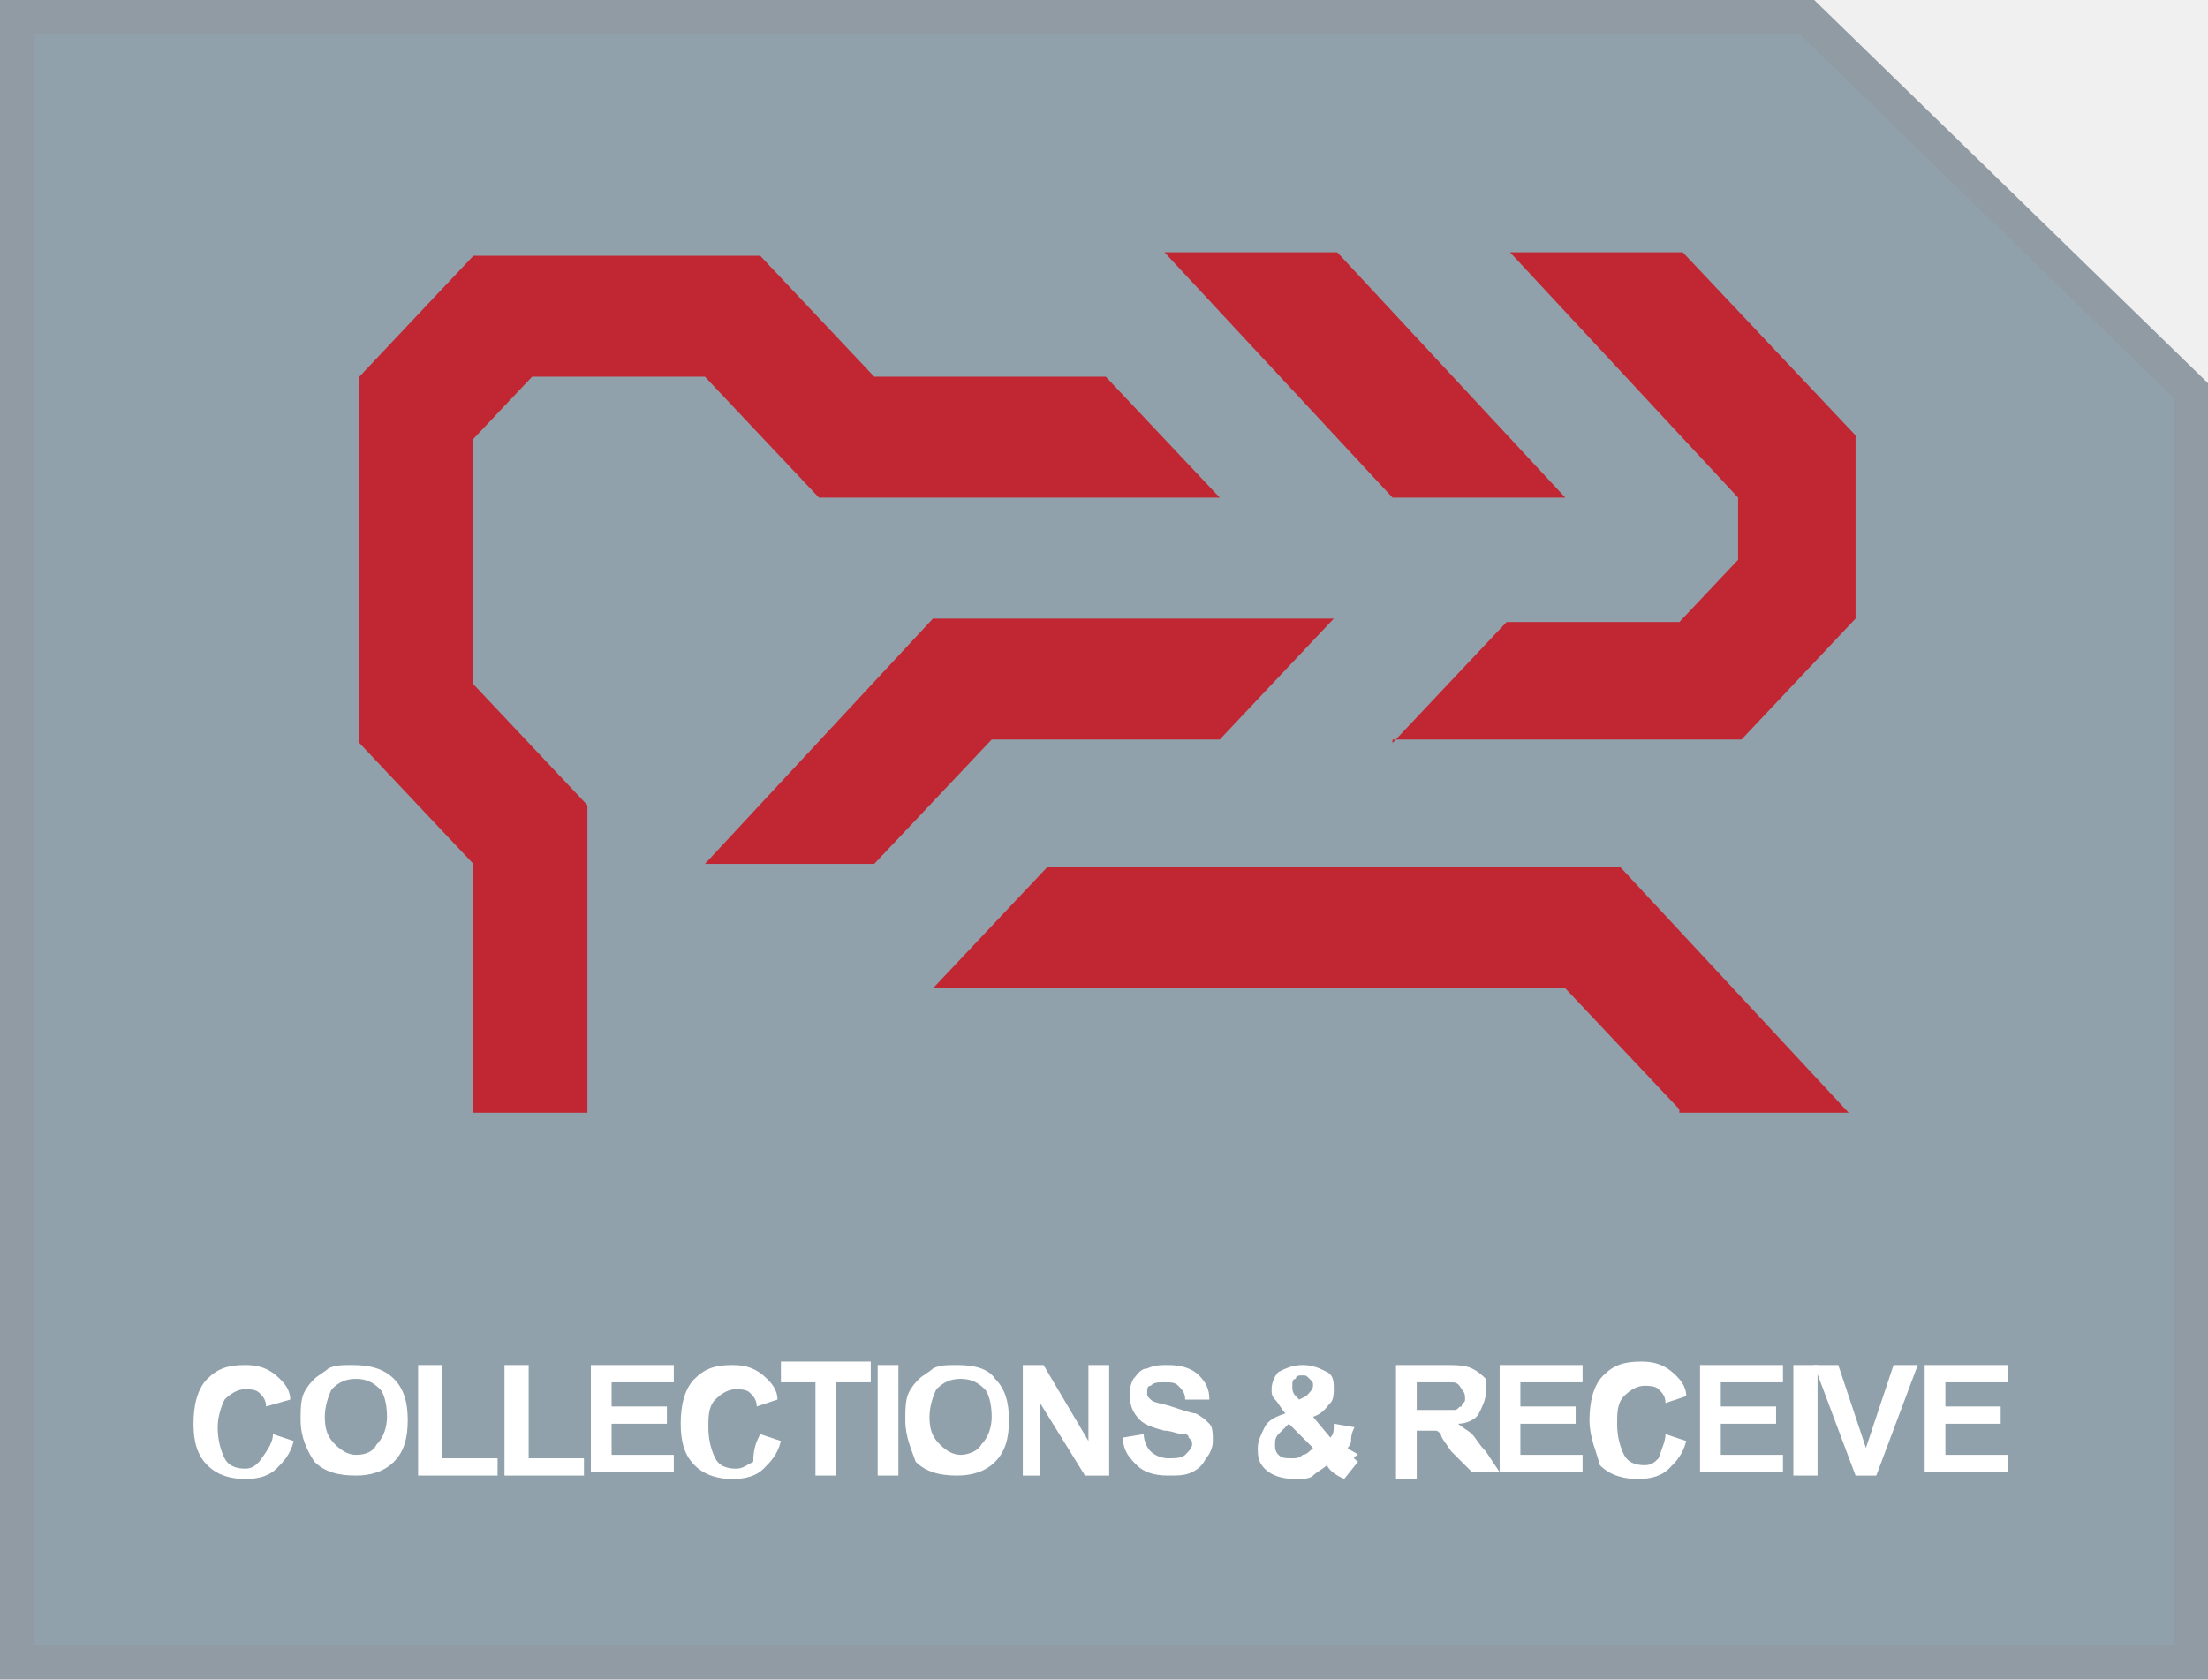
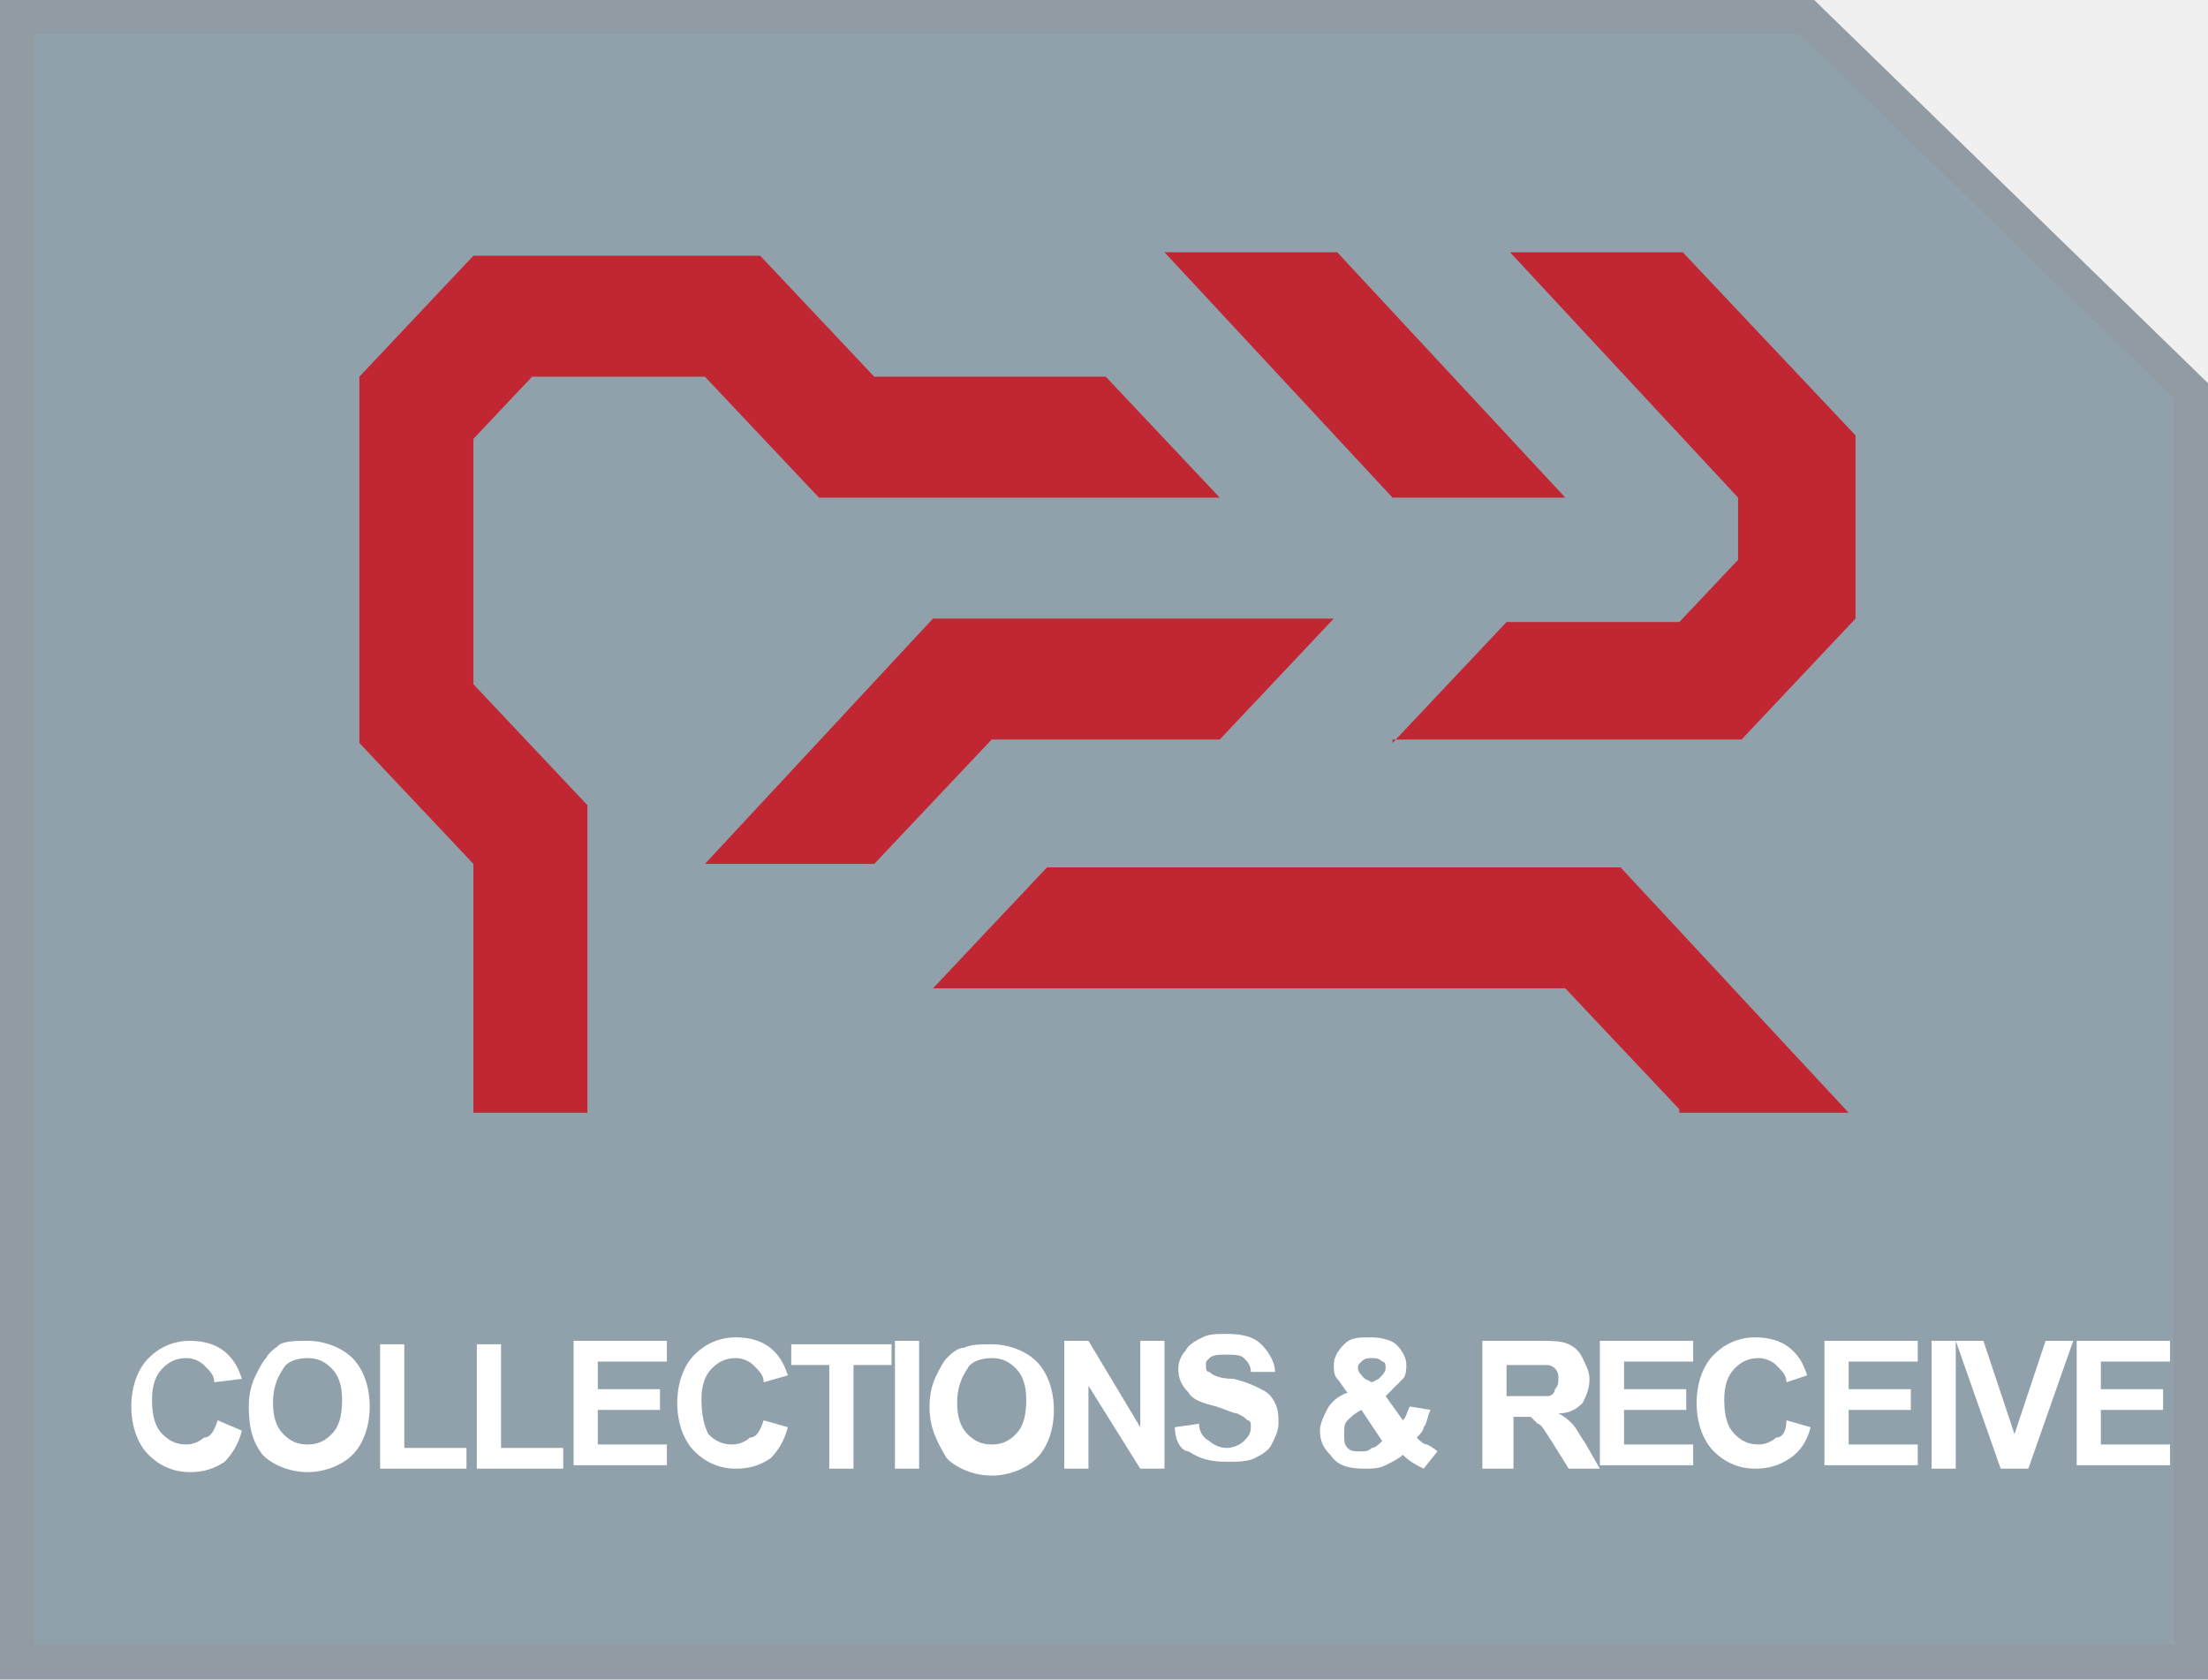
<svg xmlns="http://www.w3.org/2000/svg" version="1.1" x="0px" y="0px" viewBox="0 0 63.9 48.6" enable-background="new 0 0 63.9 48.6" xml:space="preserve">
  <pattern x="332.6" y="-310.3" width="74.3" height="71.1" patternUnits="userSpaceOnUse" id="New_Pattern_Swatch_4" viewBox="0 -71.1 74.3 71.1" overflow="visible">
    <g>
      <polygon fill="none" points="0,0 74.3,0 74.3,-71.1 0,-71.1   " />
      <polygon fill="#001B30" points="74.3,0 0,0 0,-71.1 74.3,-71.1   " />
    </g>
  </pattern>
  <g id="Bacground">
</g>
  <g id="ICONS" display="none">
</g>
  <g id="Line_work">
</g>
  <g id="Logo">
</g>
  <g id="ICONS_in_SITU">
    <g>
-       <polygon opacity="0.4" fill="#032B44" stroke="url(#New_Pattern_Swatch_4)" stroke-miterlimit="10" points="63.4,48.1 0.5,48.1     0.5,0.5 52.3,0.5 52.3,0.5 63.4,11.3   " />
      <g>
+         <polygon opacity="0.4" fill="#032B44" stroke="url(#New_Pattern_Swatch_4)" stroke-miterlimit="10" points="63.4,48.1 0.5,48.1      0.5,0.5 52.3,0.5 52.3,0.5 63.4,11.3    " />
        <g>
-           <path fill="#FFFFFF" d="M7.9,41.5l0.6,0.2c-0.1,0.4-0.3,0.6-0.5,0.8c-0.2,0.2-0.5,0.3-0.9,0.3c-0.4,0-0.8-0.1-1.1-0.4      c-0.3-0.3-0.4-0.7-0.4-1.2c0-0.5,0.1-1,0.4-1.3c0.3-0.3,0.6-0.4,1.1-0.4c0.4,0,0.7,0.1,1,0.4c0.1,0.1,0.3,0.3,0.3,0.6l-0.7,0.2      c0-0.2-0.1-0.3-0.2-0.4c-0.1-0.1-0.3-0.1-0.4-0.1c-0.2,0-0.4,0.1-0.6,0.3c-0.1,0.2-0.2,0.5-0.2,0.8c0,0.4,0.1,0.7,0.2,0.9      c0.1,0.2,0.3,0.3,0.6,0.3c0.2,0,0.3-0.1,0.4-0.2C7.8,41.9,7.9,41.7,7.9,41.5z" />
-           <path fill="#FFFFFF" d="M8.7,41.1c0-0.3,0-0.6,0.1-0.8c0.1-0.2,0.2-0.3,0.3-0.4c0.1-0.1,0.3-0.2,0.4-0.3      c0.2-0.1,0.4-0.1,0.7-0.1c0.5,0,0.9,0.1,1.2,0.4c0.3,0.3,0.4,0.7,0.4,1.2c0,0.5-0.1,0.9-0.4,1.2c-0.3,0.3-0.7,0.4-1.1,0.4      c-0.5,0-0.9-0.1-1.2-0.4C8.9,42,8.7,41.6,8.7,41.1z M9.4,41c0,0.4,0.1,0.6,0.3,0.8c0.2,0.2,0.4,0.3,0.6,0.3      c0.3,0,0.5-0.1,0.6-0.3c0.2-0.2,0.3-0.5,0.3-0.8c0-0.4-0.1-0.7-0.2-0.8c-0.2-0.2-0.4-0.3-0.7-0.3c-0.3,0-0.5,0.1-0.7,0.3      C9.5,40.4,9.4,40.7,9.4,41z" />
-           <path fill="#FFFFFF" d="M12.1,42.7v-3.2h0.7v2.7h1.6v0.5H12.1z" />
-           <path fill="#FFFFFF" d="M14.6,42.7v-3.2h0.7v2.7h1.6v0.5H14.6z" />
-           <path fill="#FFFFFF" d="M17.1,42.7v-3.2h2.4V40h-1.8v0.7h1.6v0.5h-1.6v0.9h1.8v0.5H17.1z" />
-           <path fill="#FFFFFF" d="M22,41.5l0.6,0.2c-0.1,0.4-0.3,0.6-0.5,0.8c-0.2,0.2-0.5,0.3-0.9,0.3c-0.4,0-0.8-0.1-1.1-0.4      c-0.3-0.3-0.4-0.7-0.4-1.2c0-0.5,0.1-1,0.4-1.3c0.3-0.3,0.6-0.4,1.1-0.4c0.4,0,0.7,0.1,1,0.4c0.1,0.1,0.3,0.3,0.3,0.6l-0.6,0.2      c0-0.2-0.1-0.3-0.2-0.4c-0.1-0.1-0.3-0.1-0.4-0.1c-0.2,0-0.4,0.1-0.6,0.3c-0.2,0.2-0.2,0.5-0.2,0.8c0,0.4,0.1,0.7,0.2,0.9      c0.1,0.2,0.3,0.3,0.6,0.3c0.2,0,0.3-0.1,0.5-0.2C21.8,41.9,21.9,41.7,22,41.5z" />
-           <path fill="#FFFFFF" d="M23.6,42.7V40h-1v-0.6h2.6V40h-1v2.7H23.6z" />
-           <path fill="#FFFFFF" d="M25.4,42.7v-3.2H26v3.2H25.4z" />
-           <path fill="#FFFFFF" d="M26.2,41.1c0-0.3,0-0.6,0.1-0.8c0.1-0.2,0.2-0.3,0.3-0.4c0.1-0.1,0.3-0.2,0.4-0.3      c0.2-0.1,0.4-0.1,0.7-0.1c0.5,0,0.9,0.1,1.1,0.4c0.3,0.3,0.4,0.7,0.4,1.2c0,0.5-0.1,0.9-0.4,1.2c-0.3,0.3-0.7,0.4-1.1,0.4      c-0.5,0-0.9-0.1-1.2-0.4C26.4,42,26.2,41.6,26.2,41.1z M26.9,41c0,0.4,0.1,0.6,0.3,0.8c0.2,0.2,0.4,0.3,0.6,0.3s0.5-0.1,0.6-0.3      c0.2-0.2,0.3-0.5,0.3-0.8c0-0.4-0.1-0.7-0.2-0.8c-0.2-0.2-0.4-0.3-0.7-0.3s-0.5,0.1-0.7,0.3C27,40.4,26.9,40.7,26.9,41z" />
-           <path fill="#FFFFFF" d="M29.6,42.7v-3.2h0.6l1.3,2.2v-2.2h0.6v3.2h-0.7l-1.3-2.1v2.1H29.6z" />
-           <path fill="#FFFFFF" d="M32.5,41.6l0.6-0.1c0,0.2,0.1,0.4,0.2,0.5c0.1,0.1,0.3,0.2,0.5,0.2c0.2,0,0.4,0,0.5-0.1      c0.1-0.1,0.2-0.2,0.2-0.3c0-0.1,0-0.1-0.1-0.2c0-0.1-0.1-0.1-0.2-0.1c-0.1,0-0.3-0.1-0.5-0.1c-0.4-0.1-0.6-0.2-0.7-0.3      c-0.2-0.2-0.3-0.4-0.3-0.7c0-0.2,0-0.3,0.1-0.5c0.1-0.1,0.2-0.3,0.4-0.3c0.2-0.1,0.4-0.1,0.6-0.1c0.4,0,0.7,0.1,0.9,0.3      c0.2,0.2,0.3,0.4,0.3,0.7l-0.7,0c0-0.2-0.1-0.3-0.2-0.4c-0.1-0.1-0.2-0.1-0.4-0.1c-0.2,0-0.3,0-0.4,0.1c-0.1,0-0.1,0.1-0.1,0.2      c0,0.1,0,0.1,0.1,0.2c0.1,0.1,0.3,0.1,0.6,0.2c0.3,0.1,0.6,0.2,0.7,0.2c0.2,0.1,0.3,0.2,0.4,0.3c0.1,0.1,0.1,0.3,0.1,0.5      c0,0.2-0.1,0.4-0.2,0.5c-0.1,0.2-0.2,0.3-0.4,0.4c-0.2,0.1-0.4,0.1-0.7,0.1c-0.4,0-0.7-0.1-0.9-0.3C32.7,42.2,32.5,42,32.5,41.6      z" />
-           <path fill="#FFFFFF" d="M39.3,42.3l-0.4,0.5c-0.2-0.1-0.4-0.2-0.5-0.4c-0.1,0.1-0.3,0.2-0.4,0.3c-0.1,0.1-0.3,0.1-0.5,0.1      c-0.4,0-0.7-0.1-0.9-0.3c-0.2-0.2-0.2-0.4-0.2-0.6c0-0.2,0.1-0.4,0.2-0.6c0.1-0.2,0.3-0.3,0.6-0.4c-0.1-0.1-0.2-0.3-0.3-0.4      c-0.1-0.1-0.1-0.2-0.1-0.3c0-0.2,0.1-0.4,0.2-0.5c0.2-0.1,0.4-0.2,0.7-0.2c0.3,0,0.5,0.1,0.7,0.2c0.2,0.1,0.2,0.3,0.2,0.5      c0,0.1,0,0.3-0.1,0.4c-0.1,0.1-0.2,0.3-0.5,0.4l0.5,0.6c0.1-0.1,0.1-0.2,0.1-0.4l0.6,0.1c-0.1,0.2-0.1,0.3-0.1,0.4      c0,0.1-0.1,0.2-0.1,0.2c0.1,0.1,0.2,0.1,0.3,0.2C39.1,42.2,39.2,42.2,39.3,42.3z M37.3,41.2c-0.1,0.1-0.2,0.2-0.3,0.3      c-0.1,0.1-0.1,0.2-0.1,0.3c0,0.1,0,0.2,0.1,0.3c0.1,0.1,0.2,0.1,0.4,0.1c0.1,0,0.2,0,0.3-0.1c0.1,0,0.2-0.1,0.3-0.2L37.3,41.2z       M37.6,40.5l0.2-0.1c0.1-0.1,0.2-0.2,0.2-0.3c0-0.1,0-0.1-0.1-0.2c-0.1-0.1-0.1-0.1-0.2-0.1c-0.1,0-0.2,0-0.2,0.1      c-0.1,0-0.1,0.1-0.1,0.2c0,0.1,0,0.2,0.1,0.3L37.6,40.5z" />
-           <path fill="#FFFFFF" d="M40.4,42.7v-3.2h1.4c0.3,0,0.6,0,0.8,0.1c0.2,0.1,0.3,0.2,0.4,0.3C43,40,43,40.1,43,40.3      c0,0.2-0.1,0.4-0.2,0.6c-0.1,0.2-0.4,0.3-0.6,0.3c0.1,0.1,0.3,0.2,0.4,0.3c0.1,0.1,0.2,0.3,0.4,0.5l0.4,0.6h-0.8L42,42      c-0.2-0.3-0.3-0.4-0.3-0.5c-0.1-0.1-0.1-0.1-0.2-0.1c-0.1,0-0.2,0-0.3,0H41v1.4H40.4z M41,40.8h0.5c0.3,0,0.5,0,0.6,0      c0.1,0,0.1-0.1,0.2-0.1c0-0.1,0.1-0.1,0.1-0.2c0-0.1,0-0.2-0.1-0.3C42.2,40,42.1,40,42,40c-0.1,0-0.2,0-0.5,0H41V40.8z" />
-           <path fill="#FFFFFF" d="M43.4,42.7v-3.2h2.4V40H44v0.7h1.6v0.5H44v0.9h1.8v0.5H43.4z" />
-           <path fill="#FFFFFF" d="M48.2,41.5l0.6,0.2c-0.1,0.4-0.3,0.6-0.5,0.8c-0.2,0.2-0.5,0.3-0.9,0.3c-0.4,0-0.8-0.1-1.1-0.4      C46.2,42,46,41.6,46,41.1c0-0.5,0.1-1,0.4-1.3c0.3-0.3,0.6-0.4,1.1-0.4c0.4,0,0.7,0.1,1,0.4c0.1,0.1,0.3,0.3,0.3,0.6l-0.6,0.2      c0-0.2-0.1-0.3-0.2-0.4c-0.1-0.1-0.3-0.1-0.4-0.1c-0.2,0-0.4,0.1-0.6,0.3c-0.2,0.2-0.2,0.5-0.2,0.8c0,0.4,0.1,0.7,0.2,0.9      c0.1,0.2,0.3,0.3,0.6,0.3c0.2,0,0.3-0.1,0.4-0.2C48.1,41.9,48.2,41.7,48.2,41.5z" />
-           <path fill="#FFFFFF" d="M49.2,42.7v-3.2h2.4V40h-1.8v0.7h1.6v0.5h-1.6v0.9h1.8v0.5H49.2z" />
-           <path fill="#FFFFFF" d="M51.9,42.7v-3.2h0.7v3.2H51.9z" />
-           <path fill="#FFFFFF" d="M53.7,42.7l-1.2-3.2h0.7l0.8,2.4l0.8-2.4h0.7l-1.2,3.2H53.7z" />
-           <path fill="#FFFFFF" d="M55.7,42.7v-3.2h2.4V40h-1.8v0.7h1.6v0.5h-1.6v0.9h1.8v0.5H55.7z" />
+           <path fill="#C12732" d="M13.7,32.1V25l-3.3-3.5V10.9l3.3-3.5H22l3.3,3.5H32l3.3,3.5H23.7l-3.3-3.5h-5l-1.7,1.8v7.1l3.3,3.5v8.9      H13.7z M20.4,25l6.6-7.1h11.6l-3.3,3.5h-6.6L25.3,25H20.4z M48.6,32.1l-3.3-3.5H27l3.3-3.5h16.6l6.6,7.1H48.6z M40.3,14.4      l-6.6-7.1h5l6.6,7.1H40.3z M40.3,21.5l3.3-3.5h5l1.7-1.8v-1.8l-6.6-7.1h5l5,5.3v5.3l-3.3,3.5H40.3z" />
        </g>
      </g>
+     </g>
+     <g>
      <g>
-         <path fill="#C12732" d="M13.7,32.1V25l-3.3-3.5V10.9l3.3-3.5H22l3.3,3.5H32l3.3,3.5H23.7l-3.3-3.5h-5l-1.7,1.8v7.1l3.3,3.5v8.9     H13.7z M20.4,25l6.6-7.1h11.6l-3.3,3.5h-6.6L25.3,25H20.4z M48.6,32.1l-3.3-3.5H27l3.3-3.5h16.6l6.6,7.1H48.6z M40.3,14.4     l-6.6-7.1h5l6.6,7.1H40.3z M40.3,21.5l3.3-3.5h5l1.7-1.8v-1.8l-6.6-7.1h5l5,5.3v5.3l-3.3,3.5H40.3z" />
+         <path fill="#FFFFFF" d="M6.3,41.1L7,41.4c-0.1,0.4-0.3,0.7-0.5,0.9c-0.3,0.2-0.6,0.3-1,0.3c-0.5,0-0.9-0.2-1.2-0.5     c-0.3-0.3-0.5-0.8-0.5-1.4c0-0.6,0.2-1.1,0.5-1.4c0.3-0.3,0.7-0.5,1.2-0.5c0.4,0,0.8,0.1,1.1,0.4c0.2,0.2,0.3,0.4,0.4,0.7L6.2,40     c0-0.2-0.1-0.3-0.3-0.5c-0.1-0.1-0.3-0.2-0.5-0.2c-0.3,0-0.5,0.1-0.7,0.3c-0.2,0.2-0.3,0.5-0.3,0.9c0,0.5,0.1,0.8,0.3,1     c0.2,0.2,0.4,0.3,0.7,0.3c0.2,0,0.4-0.1,0.5-0.2C6.1,41.6,6.2,41.4,6.3,41.1z" />
+         <path fill="#FFFFFF" d="M7.2,40.7c0-0.4,0.1-0.7,0.2-0.9c0.1-0.2,0.2-0.4,0.3-0.5C7.8,39.1,8,39,8.1,38.9     c0.2-0.1,0.5-0.1,0.8-0.1c0.5,0,1,0.2,1.3,0.5c0.3,0.3,0.5,0.8,0.5,1.4c0,0.6-0.2,1.1-0.5,1.4c-0.3,0.3-0.8,0.5-1.3,0.5     c-0.5,0-1-0.2-1.3-0.5C7.3,41.7,7.2,41.3,7.2,40.7z M7.9,40.6c0,0.4,0.1,0.7,0.3,0.9c0.2,0.2,0.4,0.3,0.7,0.3     c0.3,0,0.5-0.1,0.7-0.3c0.2-0.2,0.3-0.5,0.3-1c0-0.4-0.1-0.7-0.3-0.9c-0.2-0.2-0.4-0.3-0.7-0.3c-0.3,0-0.6,0.1-0.7,0.3     C8,39.9,7.9,40.2,7.9,40.6z" />
+         <path fill="#FFFFFF" d="M11,42.5v-3.6h0.7v3h1.8v0.6H11z" />
+         <path fill="#FFFFFF" d="M13.8,42.5v-3.6h0.7v3h1.8v0.6H13.8z" />
+         <path fill="#FFFFFF" d="M16.6,42.5v-3.7h2.7v0.6h-2v0.8h1.8v0.6h-1.8v1h2v0.6H16.6z" />
+         <path fill="#FFFFFF" d="M22.1,41.1l0.7,0.2c-0.1,0.4-0.3,0.7-0.5,0.9c-0.3,0.2-0.6,0.3-1,0.3c-0.5,0-0.9-0.2-1.2-0.5     c-0.3-0.3-0.5-0.8-0.5-1.4c0-0.6,0.2-1.1,0.5-1.4c0.3-0.3,0.7-0.5,1.2-0.5c0.4,0,0.8,0.1,1.1,0.4c0.2,0.2,0.3,0.4,0.4,0.7     L22.1,40c0-0.2-0.1-0.3-0.3-0.5c-0.1-0.1-0.3-0.2-0.5-0.2c-0.3,0-0.5,0.1-0.7,0.3c-0.2,0.2-0.3,0.5-0.3,0.9c0,0.5,0.1,0.8,0.2,1     c0.2,0.2,0.4,0.3,0.7,0.3c0.2,0,0.4-0.1,0.5-0.2C21.9,41.6,22,41.4,22.1,41.1z" />
+         <path fill="#FFFFFF" d="M24,42.5v-3h-1.1v-0.6h2.9v0.6h-1.1v3H24z" />
+         <path fill="#FFFFFF" d="M25.9,42.5v-3.7h0.7v3.7H25.9z" />
+         <path fill="#FFFFFF" d="M26.9,40.7c0-0.4,0.1-0.7,0.2-0.9c0.1-0.2,0.2-0.4,0.3-0.5c0.1-0.1,0.3-0.3,0.5-0.3     c0.2-0.1,0.5-0.1,0.8-0.1c0.5,0,1,0.2,1.3,0.5c0.3,0.3,0.5,0.8,0.5,1.4c0,0.6-0.2,1.1-0.5,1.4c-0.3,0.3-0.8,0.5-1.3,0.5     c-0.5,0-1-0.2-1.3-0.5C27.1,41.7,26.9,41.3,26.9,40.7z M27.7,40.6c0,0.4,0.1,0.7,0.3,0.9c0.2,0.2,0.4,0.3,0.7,0.3     s0.5-0.1,0.7-0.3c0.2-0.2,0.3-0.5,0.3-1c0-0.4-0.1-0.7-0.3-0.9c-0.2-0.2-0.4-0.3-0.7-0.3s-0.6,0.1-0.7,0.3     C27.8,39.9,27.7,40.2,27.7,40.6z" />
+         <path fill="#FFFFFF" d="M30.8,42.5v-3.7h0.7l1.5,2.5v-2.5h0.7v3.7h-0.7l-1.5-2.4v2.4H30.8z" />
+         <path fill="#FFFFFF" d="M34,41.3l0.7-0.1c0,0.2,0.1,0.4,0.3,0.5c0.1,0.1,0.3,0.2,0.5,0.2c0.2,0,0.4-0.1,0.5-0.2     c0.1-0.1,0.2-0.2,0.2-0.4c0-0.1,0-0.2-0.1-0.2c-0.1-0.1-0.1-0.1-0.3-0.2c-0.1,0-0.3-0.1-0.6-0.2c-0.4-0.1-0.7-0.2-0.8-0.4     c-0.2-0.2-0.3-0.4-0.3-0.7c0-0.2,0.1-0.4,0.2-0.5c0.1-0.2,0.3-0.3,0.5-0.4c0.2-0.1,0.4-0.1,0.7-0.1c0.5,0,0.8,0.1,1,0.3     c0.2,0.2,0.4,0.5,0.4,0.8l-0.7,0c0-0.2-0.1-0.3-0.2-0.4c-0.1-0.1-0.3-0.1-0.5-0.1c-0.2,0-0.4,0-0.5,0.1c-0.1,0.1-0.1,0.1-0.1,0.2     c0,0.1,0,0.2,0.1,0.2c0.1,0.1,0.3,0.2,0.7,0.2c0.4,0.1,0.6,0.2,0.8,0.3c0.2,0.1,0.3,0.2,0.4,0.4c0.1,0.2,0.1,0.4,0.1,0.6     c0,0.2-0.1,0.4-0.2,0.6c-0.1,0.2-0.3,0.3-0.5,0.4c-0.2,0.1-0.5,0.1-0.8,0.1c-0.5,0-0.8-0.1-1.1-0.3C34.2,42,34,41.7,34,41.3z" />
+         <path fill="#FFFFFF" d="M41.6,42l-0.4,0.5c-0.2-0.1-0.4-0.2-0.6-0.4c-0.1,0.1-0.3,0.2-0.5,0.3c-0.2,0.1-0.4,0.1-0.6,0.1     c-0.5,0-0.8-0.1-1-0.4c-0.2-0.2-0.3-0.4-0.3-0.7c0-0.2,0.1-0.4,0.2-0.6c0.1-0.2,0.3-0.4,0.6-0.5c-0.1-0.1-0.2-0.3-0.3-0.4     c-0.1-0.1-0.1-0.3-0.1-0.4c0-0.2,0.1-0.4,0.3-0.6c0.2-0.2,0.4-0.2,0.8-0.2c0.3,0,0.6,0.1,0.7,0.2c0.2,0.2,0.3,0.4,0.3,0.6     c0,0.1,0,0.3-0.1,0.4c-0.1,0.1-0.3,0.3-0.5,0.5l0.5,0.7c0.1-0.1,0.1-0.2,0.2-0.4l0.6,0.1c-0.1,0.2-0.1,0.4-0.2,0.5     c0,0.1-0.1,0.2-0.2,0.3c0.1,0.1,0.2,0.2,0.3,0.2C41.5,41.9,41.6,42,41.6,42z M39.4,40.8c-0.2,0.1-0.3,0.2-0.4,0.3     c-0.1,0.1-0.1,0.2-0.1,0.4c0,0.2,0,0.3,0.1,0.4c0.1,0.1,0.2,0.1,0.4,0.1c0.1,0,0.2,0,0.3-0.1c0.1,0,0.2-0.1,0.3-0.2L39.4,40.8z      M39.7,40l0.2-0.1c0.1-0.1,0.2-0.2,0.2-0.3c0-0.1,0-0.2-0.1-0.2c-0.1-0.1-0.2-0.1-0.3-0.1c-0.1,0-0.2,0-0.3,0.1     c-0.1,0.1-0.1,0.1-0.1,0.2c0,0.1,0.1,0.2,0.2,0.3L39.7,40z" />
+         <path fill="#FFFFFF" d="M42.9,42.5v-3.7h1.6c0.4,0,0.7,0,0.9,0.1c0.2,0.1,0.3,0.2,0.4,0.4c0.1,0.2,0.2,0.4,0.2,0.6     c0,0.3-0.1,0.5-0.2,0.7c-0.2,0.2-0.4,0.3-0.7,0.3c0.2,0.1,0.3,0.2,0.4,0.3c0.1,0.1,0.2,0.3,0.4,0.6l0.4,0.7h-0.9l-0.5-0.8     c-0.2-0.3-0.3-0.5-0.4-0.5c-0.1-0.1-0.1-0.1-0.2-0.2c-0.1,0-0.2,0-0.4,0h-0.1v1.5H42.9z M43.6,40.4h0.5c0.4,0,0.6,0,0.7,0     c0.1,0,0.2-0.1,0.2-0.2c0.1-0.1,0.1-0.2,0.1-0.3c0-0.1,0-0.2-0.1-0.3c-0.1-0.1-0.2-0.1-0.3-0.1c-0.1,0-0.2,0-0.5,0h-0.6V40.4z" />
+         <path fill="#FFFFFF" d="M46.3,42.5v-3.7H49v0.6h-2v0.8h1.8v0.6H47v1h2v0.6H46.3z" />
+         <path fill="#FFFFFF" d="M51.7,41.1l0.7,0.2c-0.1,0.4-0.3,0.7-0.6,0.9c-0.3,0.2-0.6,0.3-1,0.3c-0.5,0-0.9-0.2-1.2-0.5     c-0.3-0.3-0.5-0.8-0.5-1.4c0-0.6,0.2-1.1,0.5-1.4c0.3-0.3,0.7-0.5,1.2-0.5c0.4,0,0.8,0.1,1.1,0.4c0.2,0.2,0.3,0.4,0.4,0.7     L51.7,40c0-0.2-0.1-0.3-0.3-0.5c-0.1-0.1-0.3-0.2-0.5-0.2c-0.3,0-0.5,0.1-0.7,0.3c-0.2,0.2-0.3,0.5-0.3,0.9c0,0.5,0.1,0.8,0.3,1     c0.2,0.2,0.4,0.3,0.7,0.3c0.2,0,0.4-0.1,0.5-0.2C51.6,41.6,51.7,41.4,51.7,41.1z" />
+         <path fill="#FFFFFF" d="M52.8,42.5v-3.7h2.7v0.6h-2v0.8h1.8v0.6h-1.8v1h2v0.6H52.8z" />
+         <path fill="#FFFFFF" d="M55.9,42.5v-3.7h0.7v3.7H55.9z" />
+         <path fill="#FFFFFF" d="M57.9,42.5l-1.3-3.7h0.8l0.9,2.7l0.9-2.7H60l-1.3,3.7H57.9z" />
+         <path fill="#FFFFFF" d="M60.1,42.5v-3.7h2.7v0.6h-2v0.8h1.8v0.6h-1.8v1h2v0.6H60.1z" />
      </g>
    </g>
  </g>
</svg>
